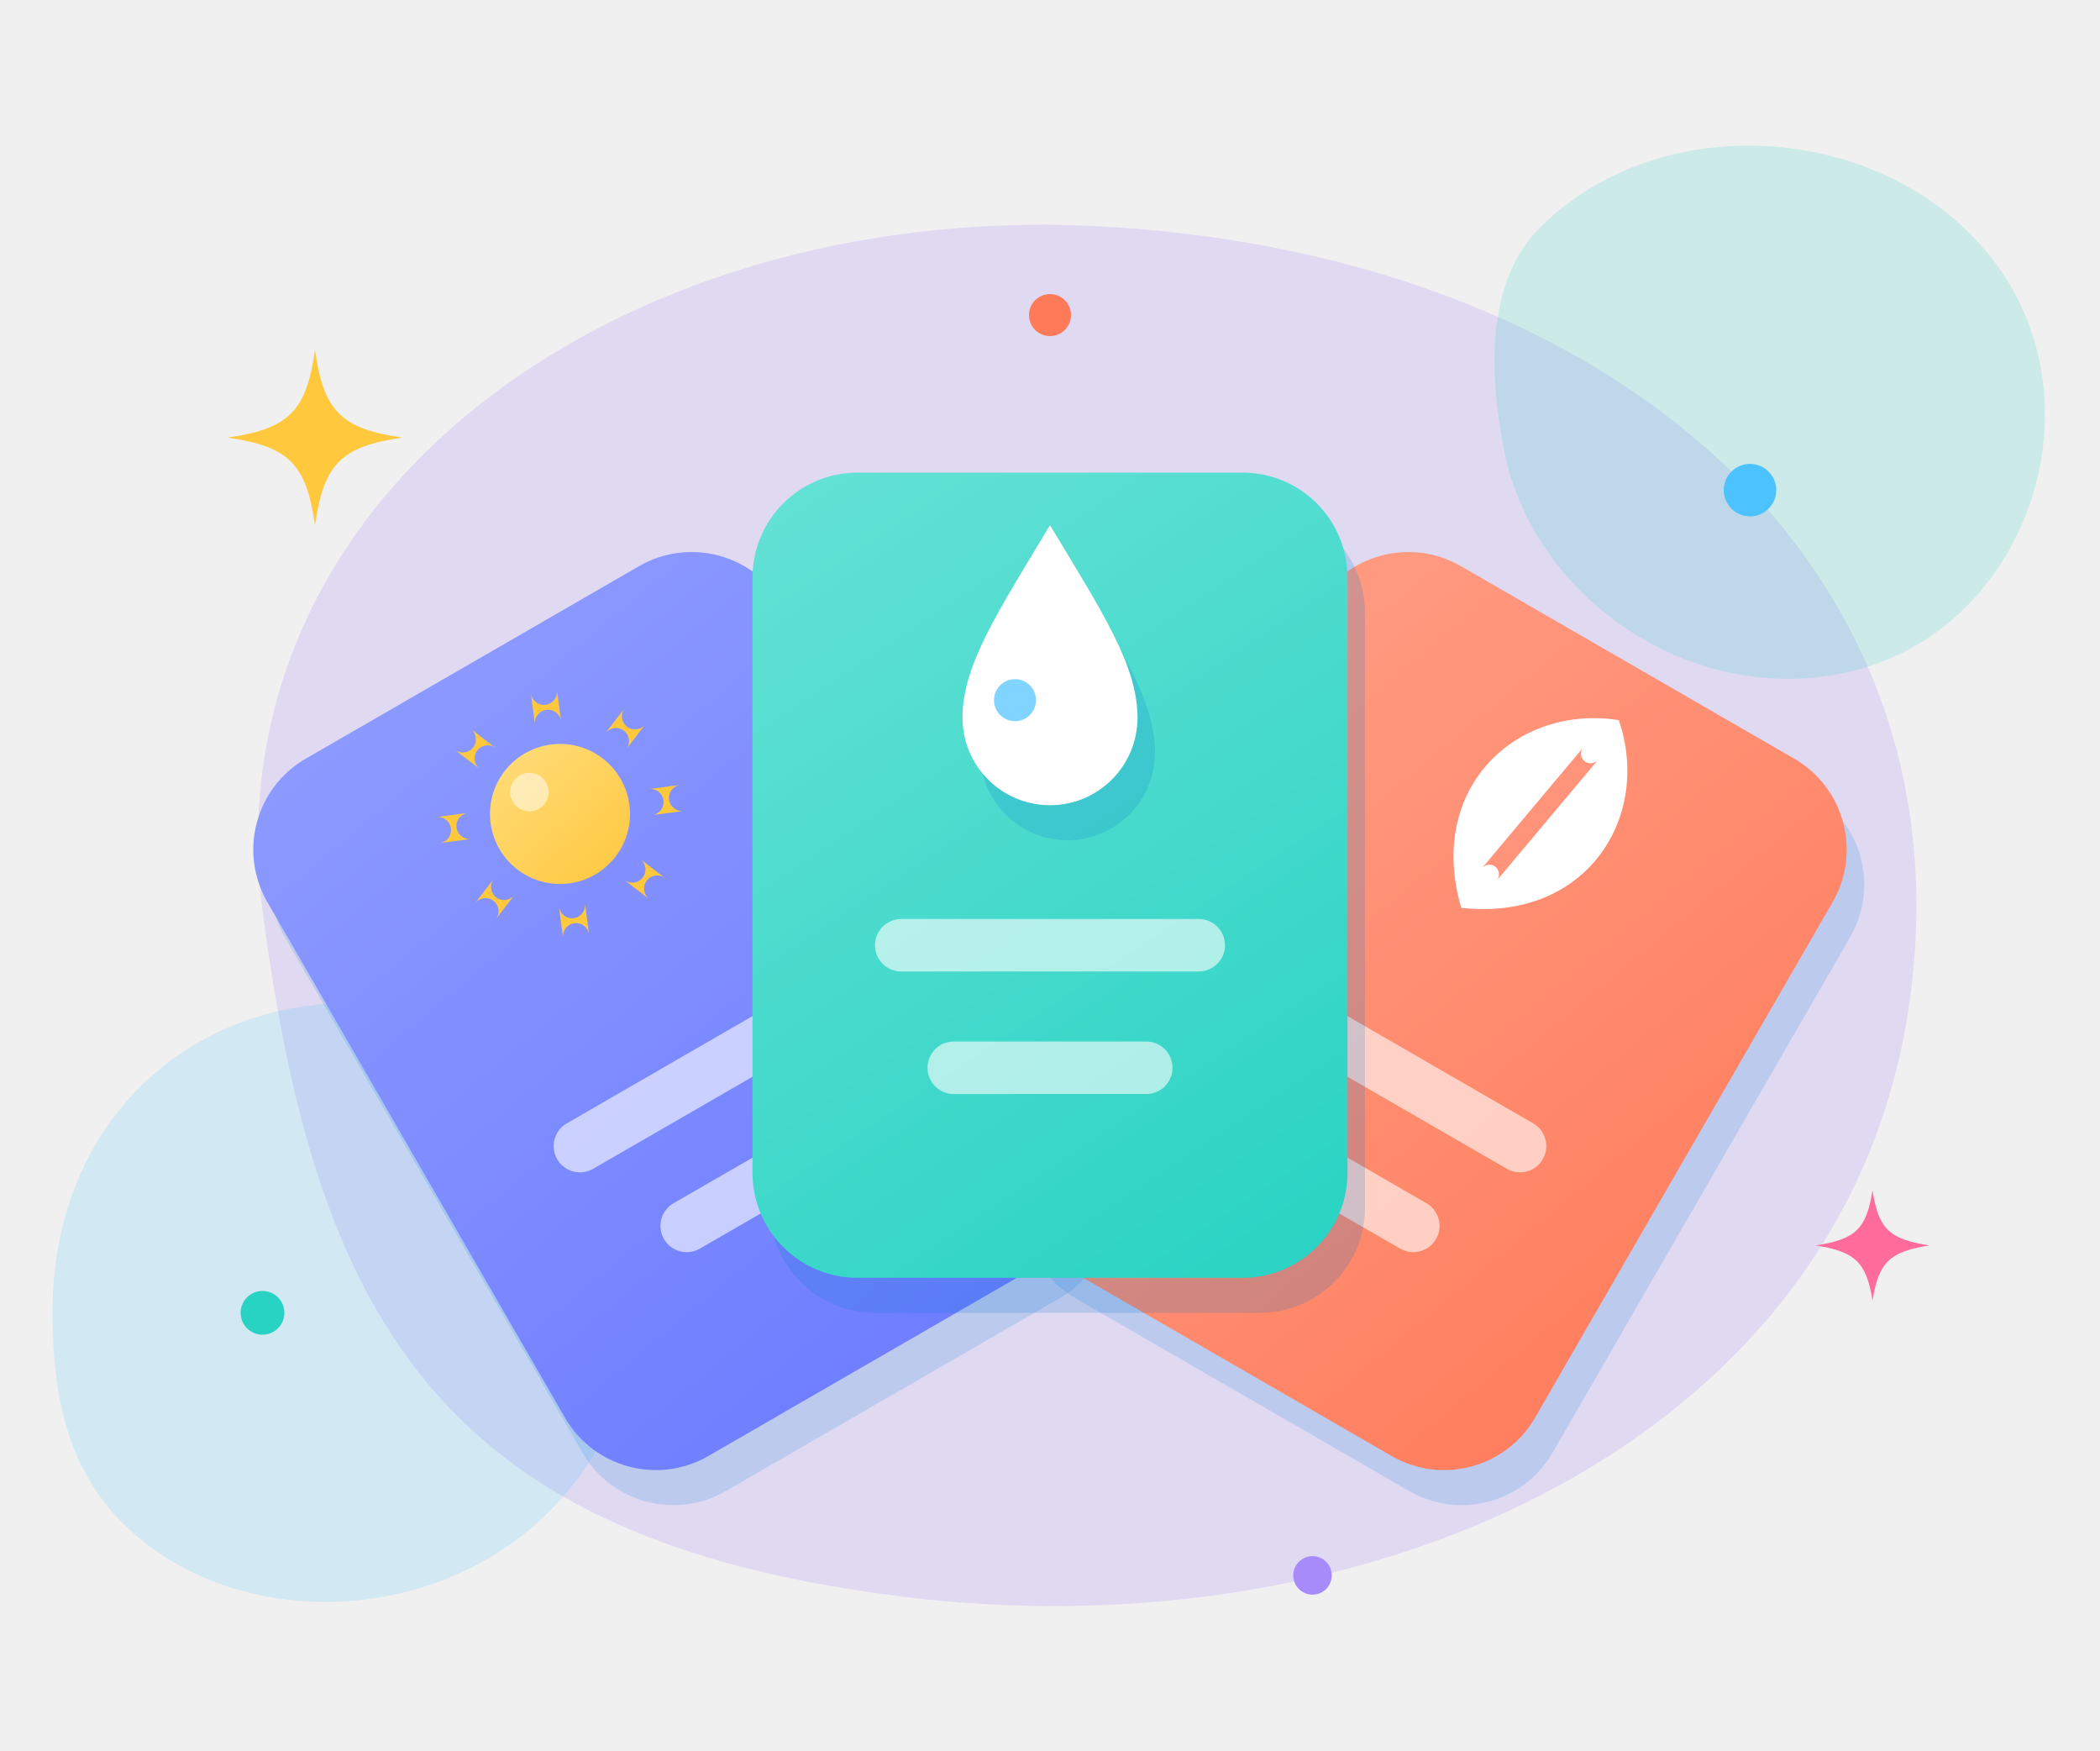
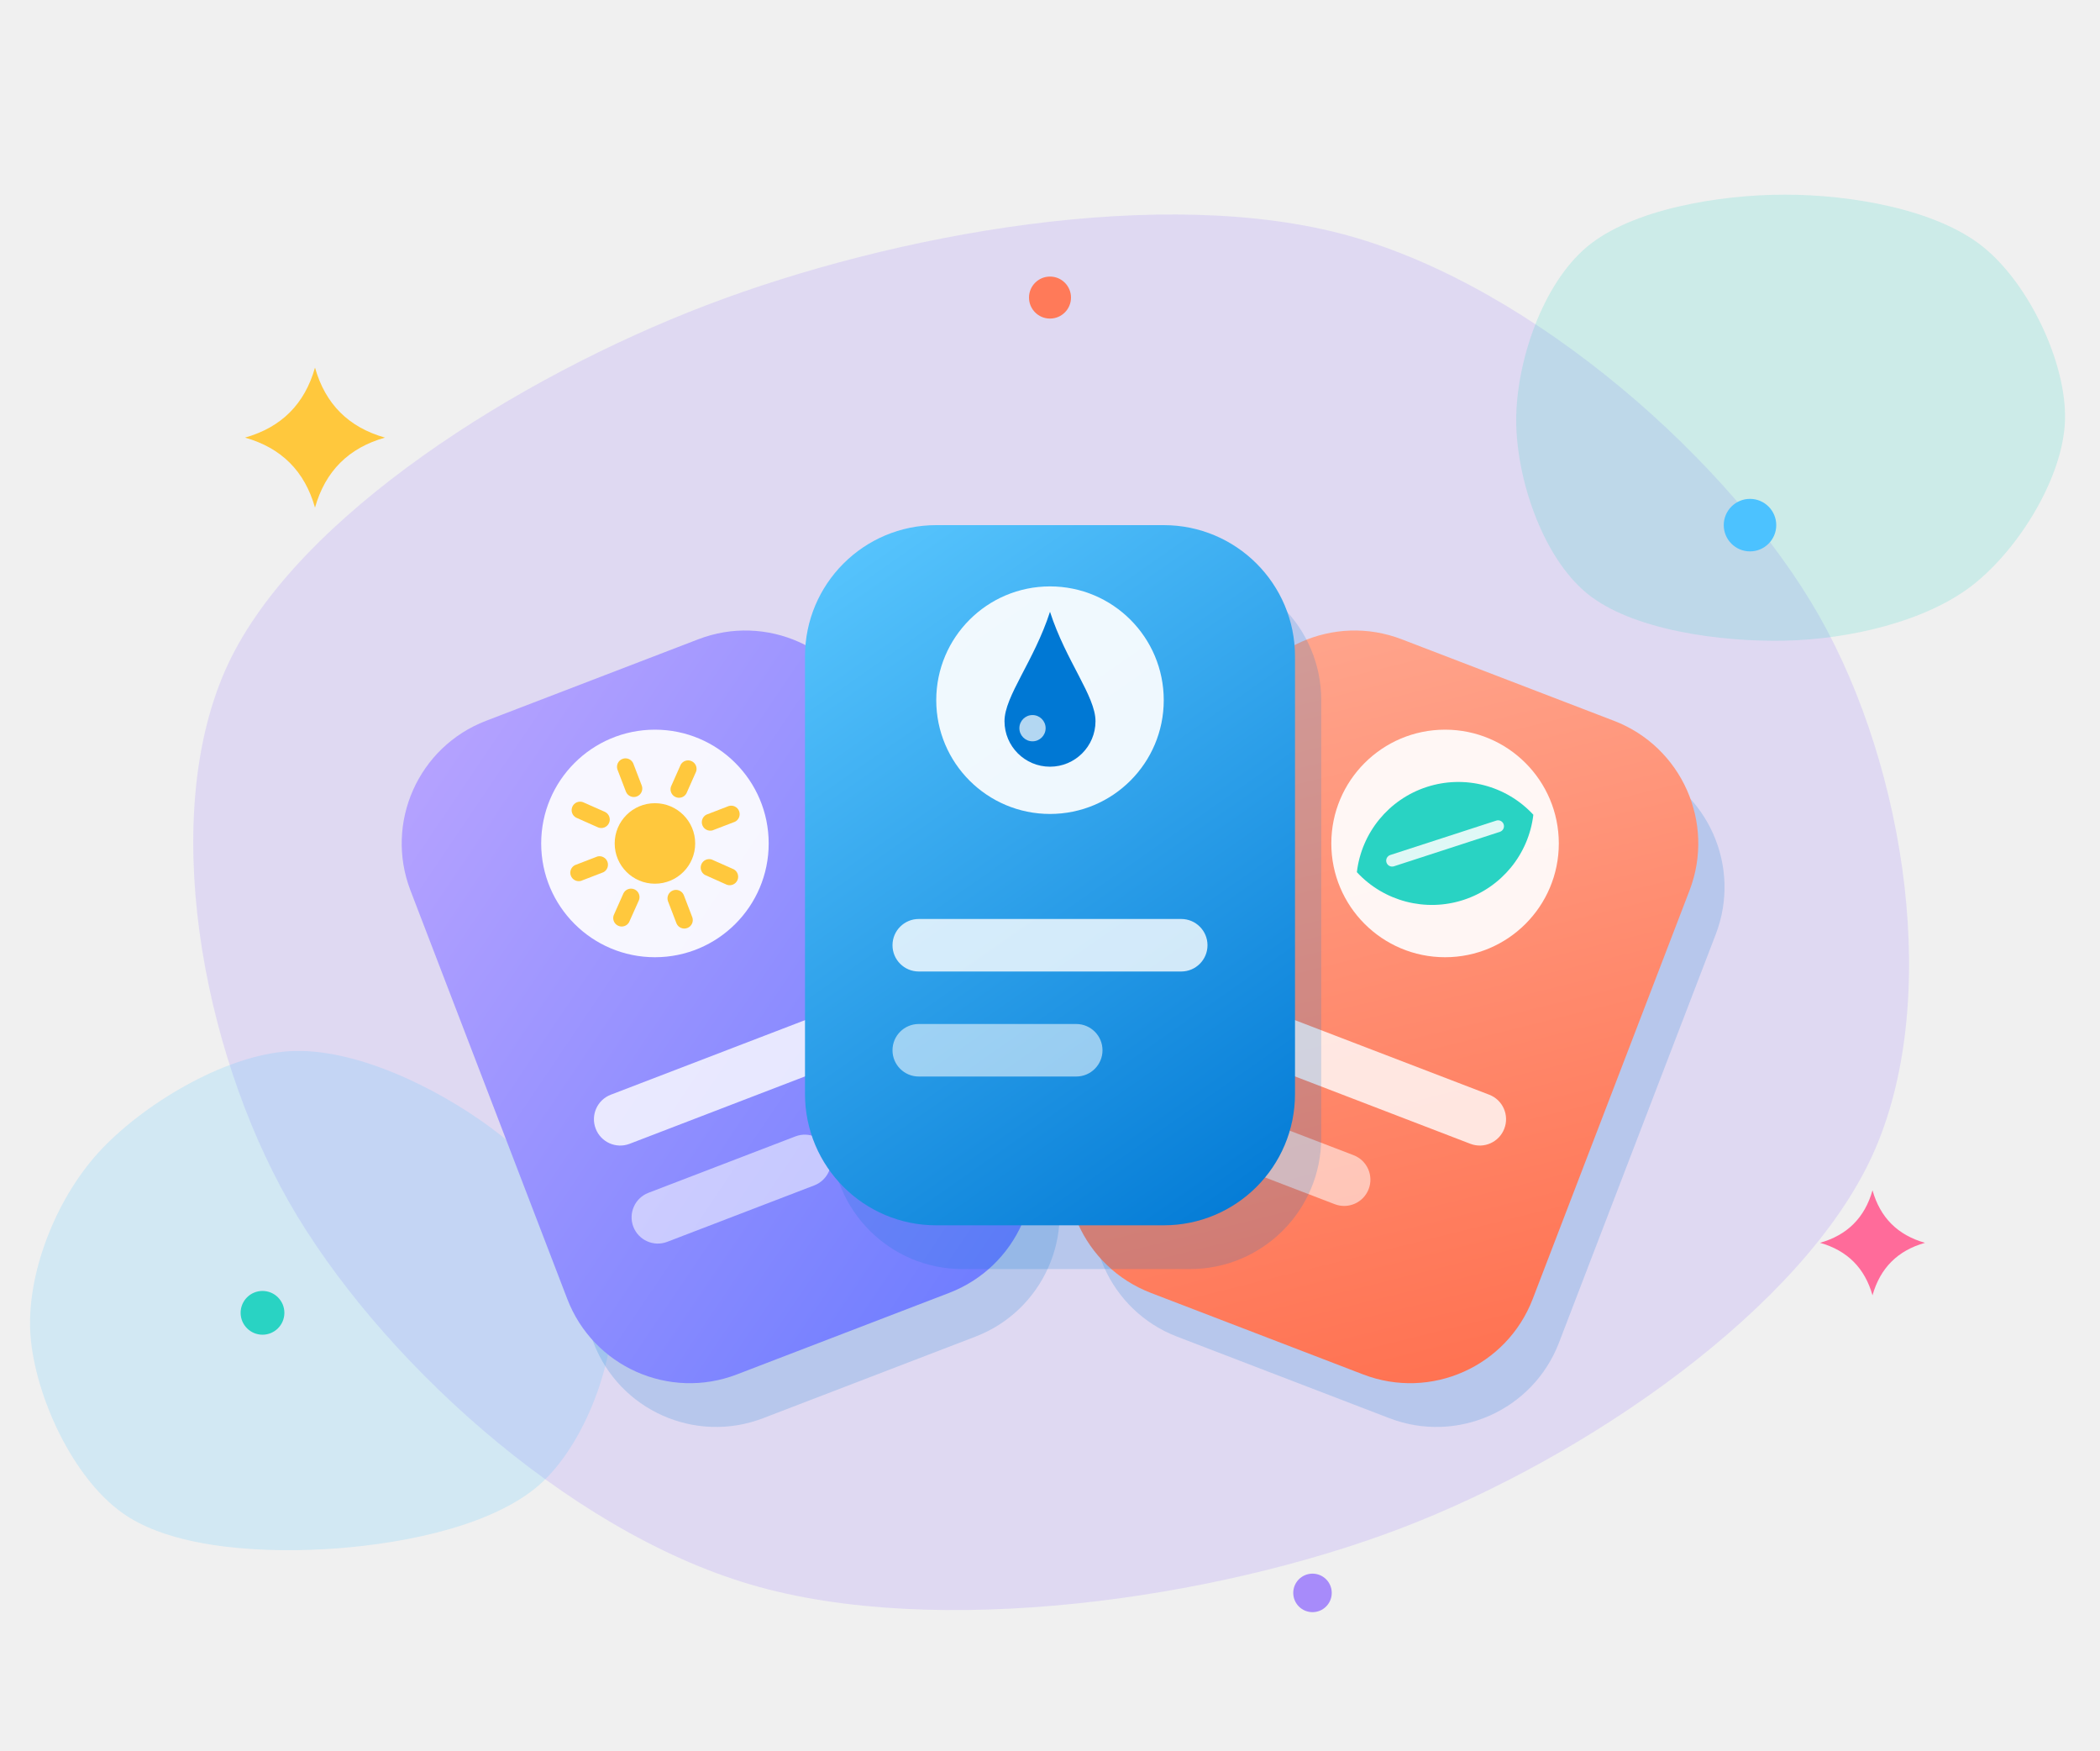
<svg xmlns="http://www.w3.org/2000/svg" viewBox="0 0 240 200">
  <defs>
-     <linearGradient id="cardL" gradientUnits="userSpaceOnUse" x1="40" y1="70" x2="115" y2="160">
-       <stop offset="0" stop-color="#8F9CFF" />
+     <linearGradient id="card0" gradientUnits="userSpaceOnUse" x1="41.54" y1="87.73" x2="122.49" y2="142.35">
+       <stop offset="0" stop-color="#B9A4FF" />
      <stop offset="1" stop-color="#6B7BFF" />
    </linearGradient>
-     <linearGradient id="cardM" gradientUnits="userSpaceOnUse" x1="90" y1="56" x2="150" y2="146">
-       <stop offset="0" stop-color="#63E1D5" />
-       <stop offset="1" stop-color="#29D3C3" />
+     <linearGradient id="card1" gradientUnits="userSpaceOnUse" x1="146.18" y1="67.66" x2="169.79" y2="162.42">
+       <stop offset="0" stop-color="#FFA78F" />
+       <stop offset="1" stop-color="#FF6F4E" />
    </linearGradient>
-     <linearGradient id="cardR" gradientUnits="userSpaceOnUse" x1="130" y1="70" x2="205" y2="160">
-       <stop offset="0" stop-color="#FF9E86" />
-       <stop offset="1" stop-color="#FF7A59" />
-     </linearGradient>
-     <linearGradient id="sun" gradientUnits="userSpaceOnUse" x1="57" y1="85" x2="72" y2="101">
-       <stop offset="0" stop-color="#FFDC7A" />
-       <stop offset="1" stop-color="#FFC83D" />
+     <linearGradient id="card2" gradientUnits="userSpaceOnUse" x1="92" y1="60" x2="148" y2="140">
+       <stop offset="0" stop-color="#5BC8FF" />
+       <stop offset="1" stop-color="#0078D4" />
    </linearGradient>
  </defs>
-   <path fill="#A78BFA" fill-opacity="0.22" d="M30,104 C24,56 72,22 128,26 C186,30 226,66 218,116 C210,166 154,190 100,182 C50,175 36,150 30,104 Z" />
-   <path fill="#4CC2FF" fill-opacity="0.18" d="M6,150 C6,124 28,110 50,116 C72,122 80,146 68,166 C56,186 28,188 14,174 C8,168 6,160 6,150 Z" />
-   <path fill="#29D3C3" fill-opacity="0.18" d="M176,26 C190,12 216,14 228,30 C240,46 232,70 214,76 C196,82 176,70 172,52 C170,42 170,32 176,26 Z" />
-   <path fill="#0078D4" fill-opacity="0.16" d="M36.95,90.68 L75.05,68.68 A12,12 0 0 1 91.44,73.08 L125.44,131.97 A12,12 0 0 1 121.05,148.36 L82.95,170.36 A12,12 0 0 1 66.56,165.97 L32.56,107.08 A12,12 0 0 1 36.95,90.68 Z" />
-   <path fill="url(#cardL)" d="M34.95,86.68 L73.05,64.68 A12,12 0 0 1 89.44,69.08 L123.44,127.97 A12,12 0 0 1 119.05,144.36 L80.95,166.36 A12,12 0 0 1 64.56,161.97 L30.56,103.08 A12,12 0 0 1 34.95,86.68 Z" />
-   <path fill="#FFFFFF" fill-opacity="0.6" d="M64.78,128.35 L94.22,111.35 A3,3 0 0 1 98.32,112.45 A3,3 0 0 1 97.22,116.55 L67.78,133.55 A3,3 0 0 1 63.68,132.45 A3,3 0 0 1 64.78,128.35 Z" />
-   <path fill="#FFFFFF" fill-opacity="0.6" d="M76.97,137.48 L96.03,126.48 A3,3 0 0 1 100.12,127.57 A3,3 0 0 1 99.03,131.67 L79.97,142.67 A3,3 0 0 1 75.88,141.57 A3,3 0 0 1 76.97,137.48 Z" />
-   <path fill="#FFC83D" d="M74.61,93.12 L78.08,92.66 A1.5,1.5 0 0 1 77.68,89.69 L74.21,90.15 A1.5,1.5 0 0 1 74.61,93.12 Z" />
-   <path fill="#FFC83D" d="M71.42,100.59 L74.19,102.72 A1.5,1.5 0 0 1 76.02,100.34 L73.24,98.21 A1.5,1.5 0 0 1 71.42,100.59 Z" />
-   <path fill="#FFC83D" d="M63.88,103.61 L64.34,107.08 A1.5,1.5 0 0 1 67.31,106.69 L66.86,103.22 A1.5,1.5 0 0 1 63.88,103.61 Z" />
-   <path fill="#FFC83D" d="M56.42,100.42 L54.29,103.2 A1.5,1.5 0 0 1 56.67,105.03 L58.8,102.25 A1.5,1.5 0 0 1 56.42,100.42 Z" />
-   <path fill="#FFC83D" d="M53.39,92.89 L49.92,93.35 A1.5,1.5 0 0 1 50.32,96.32 L53.79,95.86 A1.5,1.5 0 0 1 53.39,92.89 Z" />
-   <path fill="#FFC83D" d="M56.58,85.42 L53.81,83.29 A1.5,1.5 0 0 1 51.98,85.67 L54.76,87.8 A1.5,1.5 0 0 1 56.58,85.42 Z" />
-   <path fill="#FFC83D" d="M64.12,82.4 L63.66,78.93 A1.5,1.5 0 0 1 60.69,79.32 L61.14,82.79 A1.5,1.5 0 0 1 64.12,82.4 Z" />
-   <path fill="#FFC83D" d="M71.58,85.59 L73.71,82.81 A1.5,1.5 0 0 1 71.33,80.99 L69.2,83.76 A1.5,1.5 0 0 1 71.58,85.59 Z" />
-   <circle cx="64" cy="93" r="8" fill="url(#sun)" />
-   <circle cx="60.5" cy="90.5" r="2.2" fill="#FFFFFF" fill-opacity="0.5" />
-   <path fill="#0078D4" fill-opacity="0.16" d="M168.95,68.68 L207.05,90.68 A12,12 0 0 1 211.44,107.08 L177.44,165.97 A12,12 0 0 1 161.05,170.36 L122.95,148.36 A12,12 0 0 1 118.56,131.97 L152.56,73.08 A12,12 0 0 1 168.95,68.68 Z" />
-   <path fill="url(#cardR)" d="M166.95,64.68 L205.05,86.68 A12,12 0 0 1 209.44,103.08 L175.44,161.97 A12,12 0 0 1 159.05,166.36 L120.95,144.36 A12,12 0 0 1 116.56,127.97 L150.56,69.08 A12,12 0 0 1 166.95,64.68 Z" />
-   <path fill="#FFFFFF" fill-opacity="0.6" d="M145.78,111.35 L175.22,128.35 A3,3 0 0 1 176.32,132.45 A3,3 0 0 1 172.22,133.55 L142.78,116.55 A3,3 0 0 1 141.68,112.45 A3,3 0 0 1 145.78,111.35 Z" />
-   <path fill="#FFFFFF" fill-opacity="0.6" d="M143.97,126.48 L163.03,137.48 A3,3 0 0 1 164.12,141.57 A3,3 0 0 1 160.03,142.67 L140.97,131.67 A3,3 0 0 1 139.88,127.57 A3,3 0 0 1 143.97,126.48 Z" />
-   <path fill="#FFFFFF" d="M185,82.28 C188.8,93.3 181.34,105.31 167,103.73 C162.95,89.89 173.48,80.45 185,82.28 Z" />
-   <path fill="#FF7A59" fill-opacity="0.8" d="M180.94,85.4 L169.37,99.19 A1.1,1.1 0 0 1 171.06,100.61 L182.63,86.82 A1.1,1.1 0 0 1 180.94,85.4 Z" />
-   <path fill="#0078D4" fill-opacity="0.18" d="M100,58 L144,58 A12,12 0 0 1 156,70 L156,138 A12,12 0 0 1 144,150 L100,150 A12,12 0 0 1 88,138 L88,70 A12,12 0 0 1 100,58 Z" />
-   <path fill="url(#cardM)" d="M98,54 L142,54 A12,12 0 0 1 154,66 L154,134 A12,12 0 0 1 142,146 L98,146 A12,12 0 0 1 86,134 L86,66 A12,12 0 0 1 98,54 Z" />
-   <rect x="100" y="105" width="40" height="6" rx="3" fill="#FFFFFF" fill-opacity="0.6" />
-   <rect x="106" y="119" width="28" height="6" rx="3" fill="#FFFFFF" fill-opacity="0.6" />
-   <path fill="#0078D4" fill-opacity="0.18" d="M122,64 C128,74 132,80 132,86 A10,10 0 0 1 112,86 C112,80 116,74 122,64 Z" />
-   <path fill="#FFFFFF" d="M120,60 C126,70 130,76 130,82 A10,10 0 0 1 110,82 C110,76 114,70 120,60 Z" />
-   <circle cx="116" cy="80" r="2.4" fill="#4CC2FF" fill-opacity="0.7" />
-   <path fill="#FFC83D" d="M36,40 C37,47 39,49 46,50 C39,51 37,53 36,60 C35,53 33,51 26,50 C33,49 35,47 36,40 Z" />
-   <path fill="#FF6B9A" d="M214,136 C214.7,140.5 216,141.6 220.5,142.3 C216,143 214.7,144.2 214,148.6 C213.3,144.2 212,143 207.5,142.3 C212,141.6 213.3,140.5 214,136 Z" />
-   <circle cx="200" cy="56" r="3" fill="#4CC2FF" />
+   <path fill="#A78BFA" fill-opacity="0.22" d="M213.97,132.05 C206.01,149.42 181.51,166.43 160.15,174.6 C138.79,182.77 106.99,187.28 85.8,181.05 C64.61,174.83 42.96,154.79 32.99,137.27 C23.03,119.75 18.08,93.02 26.03,75.95 C33.98,58.89 59.33,43.05 80.7,34.88 C102.06,26.72 133,21.03 154.2,26.95 C175.4,32.86 197.95,52.87 207.91,70.38 C217.87,87.9 221.93,114.68 213.97,132.05 Z" />
+   <path fill="#4CC2FF" fill-opacity="0.18" d="M62.05,169.28 C56.84,174.2 46.65,176.28 38.67,176.9 C30.68,177.51 20.01,177.05 14.15,172.98 C8.28,168.92 3.97,159.39 3.48,152.51 C3,145.63 6.33,137.08 11.26,131.68 C16.18,126.28 25.56,120.58 33.04,120.11 C40.51,119.64 49.97,124.31 56.11,128.86 C62.25,133.4 68.88,140.65 69.87,147.39 C70.86,154.12 67.25,164.36 62.05,169.28 Z" />
+   <path fill="#29D3C3" fill-opacity="0.18" d="M236,48 C235.81,54.43 230.83,62.61 225.5,66.81 C220.16,71.01 211.35,73.04 204,73.2 C196.65,73.36 186.49,72 181.37,67.8 C176.25,63.6 173.28,54.6 173.28,48 C173.28,41.4 176.25,32.49 181.37,28.2 C186.49,23.91 196.46,22.24 204,22.24 C211.54,22.24 221.29,23.91 226.63,28.2 C231.96,32.49 236.19,41.57 236,48 Z" />
+   <path fill="#0078D4" fill-opacity="0.18" d="M58.54,87.36 L82.81,78.04 A15,15 0 0 1 102.19,86.67 L120.11,133.35 A15,15 0 0 1 111.48,152.72 L87.21,162.04 A15,15 0 0 1 67.83,153.41 L49.91,106.74 A15,15 0 0 1 58.54,87.36 Z" />
+   <path fill="url(#card0)" d="M55.54,82.36 L79.81,73.04 A15,15 0 0 1 99.19,81.67 L117.11,128.35 A15,15 0 0 1 108.48,147.72 L84.21,157.04 A15,15 0 0 1 64.83,148.41 L46.91,101.74 A15,15 0 0 1 55.54,82.36 Z" />
+   <circle cx="74.85" cy="96.37" r="13" fill="#FFFFFF" fill-opacity="0.92" />
+   <circle cx="74.85" cy="96.37" r="4.6" fill="#FFC83D" />
+   <path fill="#FFC83D" d="M81.42,94.88 L84,93.89 A0.97,0.97 0 0 0 83.3,92.09 L80.73,93.08 A0.97,0.97 0 0 0 81.42,94.88 Z" />
+   <path fill="#FFC83D" d="M80.55,99.96 L83.07,101.09 A0.97,0.97 0 0 0 83.85,99.32 L81.33,98.2 A0.97,0.97 0 0 0 80.55,99.96 Z" />
+   <path fill="#FFC83D" d="M76.33,102.94 L77.32,105.52 A0.97,0.97 0 0 0 79.13,104.83 L78.14,102.25 A0.97,0.97 0 0 0 76.33,102.94 Z" />
+   <path fill="#FFC83D" d="M71.25,102.07 L70.13,104.59 A0.97,0.97 0 0 0 71.89,105.38 L73.02,102.86 A0.97,0.97 0 0 0 71.25,102.07 Z" />
+   <path fill="#FFC83D" d="M68.27,97.86 L65.7,98.85 A0.97,0.97 0 0 0 66.39,100.65 L68.96,99.66 A0.97,0.97 0 0 0 68.27,97.86 Z" />
+   <path fill="#FFC83D" d="M69.15,92.77 L66.62,91.65 A0.97,0.97 0 0 0 65.84,93.42 L68.36,94.54 A0.97,0.97 0 0 0 69.15,92.77 Z" />
+   <path fill="#FFC83D" d="M73.36,89.8 L72.37,87.22 A0.97,0.97 0 0 0 70.56,87.91 L71.55,90.49 A0.97,0.97 0 0 0 73.36,89.8 Z" />
+   <path fill="#FFC83D" d="M78.44,90.67 L79.56,88.15 A0.97,0.97 0 0 0 77.8,87.36 L76.68,89.88 A0.97,0.97 0 0 0 78.44,90.67 Z" />
+   <path fill="#FFFFFF" fill-opacity="0.8" d="M69.8,125.08 L97.81,114.33 A3,3 0 0 1 101.68,116.06 L101.68,116.06 A3,3 0 0 1 99.96,119.93 L71.95,130.69 A3,3 0 0 1 68.08,128.96 L68.08,128.96 A3,3 0 0 1 69.8,125.08 Z" />
+   <path fill="#FFFFFF" fill-opacity="0.55" d="M74.1,136.29 L90.91,129.84 A3,3 0 0 1 94.78,131.56 L94.78,131.56 A3,3 0 0 1 93.06,135.44 L76.25,141.89 A3,3 0 0 1 72.38,140.16 L72.38,140.16 A3,3 0 0 1 74.1,136.29 Z" />
+   <path fill="#0078D4" fill-opacity="0.18" d="M163.19,78.04 L187.46,87.36 A15,15 0 0 1 196.09,106.74 L178.17,153.41 A15,15 0 0 1 158.79,162.04 L134.52,152.72 A15,15 0 0 1 125.89,133.35 L143.81,86.67 A15,15 0 0 1 163.19,78.04 Z" />
+   <path fill="url(#card1)" d="M160.19,73.04 L184.46,82.36 A15,15 0 0 1 193.09,101.74 L175.17,148.41 A15,15 0 0 1 155.79,157.04 L131.52,147.72 A15,15 0 0 1 122.89,128.35 L140.81,81.67 A15,15 0 0 1 160.19,73.04 Z" />
+   <circle cx="165.15" cy="96.37" r="13" fill="#FFFFFF" fill-opacity="0.92" />
+   <path fill="#29D3C3" d="M155.07,99.65 A11.68,11.68 0 0 1 175.24,93.09 A11.68,11.68 0 0 1 155.07,99.65 Z" />
+   <path fill="#FFFFFF" fill-opacity="0.85" d="M159.31,98.98 L171.42,95.04 A0.67,0.67 0 0 0 171,93.76 L158.89,97.69 A0.67,0.67 0 0 0 159.31,98.98 Z" />
+   <path fill="#FFFFFF" fill-opacity="0.8" d="M142.19,114.33 L170.2,125.08 A3,3 0 0 1 171.92,128.96 L171.92,128.96 A3,3 0 0 1 168.05,130.69 L140.04,119.93 A3,3 0 0 1 138.32,116.06 L138.32,116.06 A3,3 0 0 1 142.19,114.33 Z" />
+   <path fill="#FFFFFF" fill-opacity="0.55" d="M137.89,125.54 L154.7,131.99 A3,3 0 0 1 156.42,135.86 L156.42,135.86 A3,3 0 0 1 152.55,137.59 L135.74,131.14 A3,3 0 0 1 134.02,127.26 L134.02,127.26 A3,3 0 0 1 137.89,125.54 Z" />
+   <path fill="#0078D4" fill-opacity="0.18" d="M110,65 L136,65 A15,15 0 0 1 151,80 L151,130 A15,15 0 0 1 136,145 L110,145 A15,15 0 0 1 95,130 L95,80 A15,15 0 0 1 110,65 Z" />
+   <path fill="url(#card2)" d="M107,60 L133,60 A15,15 0 0 1 148,75 L148,125 A15,15 0 0 1 133,140 L107,140 A15,15 0 0 1 92,125 L92,75 A15,15 0 0 1 107,60 Z" />
+   <circle cx="120" cy="80" r="13" fill="#FFFFFF" fill-opacity="0.92" />
+   <path fill="#0078D4" d="M120,69.9 C121.82,75.53 125.2,79.54 125.2,82.4 A5.2,5.2 0 1 1 114.8,82.4 C114.8,79.54 118.18,75.53 120,69.9 Z" />
+   <circle cx="118" cy="83.2" r="1.5" fill="#FFFFFF" fill-opacity="0.7" />
+   <path fill="#FFFFFF" fill-opacity="0.8" d="M105,105 L135,105 A3,3 0 0 1 138,108 L138,108 A3,3 0 0 1 135,111 L105,111 A3,3 0 0 1 102,108 L102,108 A3,3 0 0 1 105,105 Z" />
+   <path fill="#FFFFFF" fill-opacity="0.55" d="M105,117 L123,117 A3,3 0 0 1 126,120 L126,120 A3,3 0 0 1 123,123 L105,123 A3,3 0 0 1 102,120 L102,120 A3,3 0 0 1 105,117 Z" />
+   <path fill="#FFC83D" d="M36,42 Q37.76,48.24 44,50 Q37.76,51.76 36,58 Q34.24,51.76 28,50 Q34.24,48.24 36,42 Z" />
+   <path fill="#FF6B9A" d="M214,136 Q215.32,140.68 220,142 Q215.32,143.32 214,148 Q212.68,143.32 208,142 Q212.68,140.68 214,136 Z" />
+   <circle cx="200" cy="60" r="3" fill="#4CC2FF" />
  <circle cx="30" cy="150" r="2.5" fill="#29D3C3" />
-   <circle cx="150" cy="180" r="2.2" fill="#A78BFA" />
-   <circle cx="120" cy="36" r="2.4" fill="#FF7A59" />
+   <circle cx="150" cy="182" r="2.2" fill="#A78BFA" />
+   <circle cx="120" cy="34" r="2.4" fill="#FF7A59" />
</svg>
